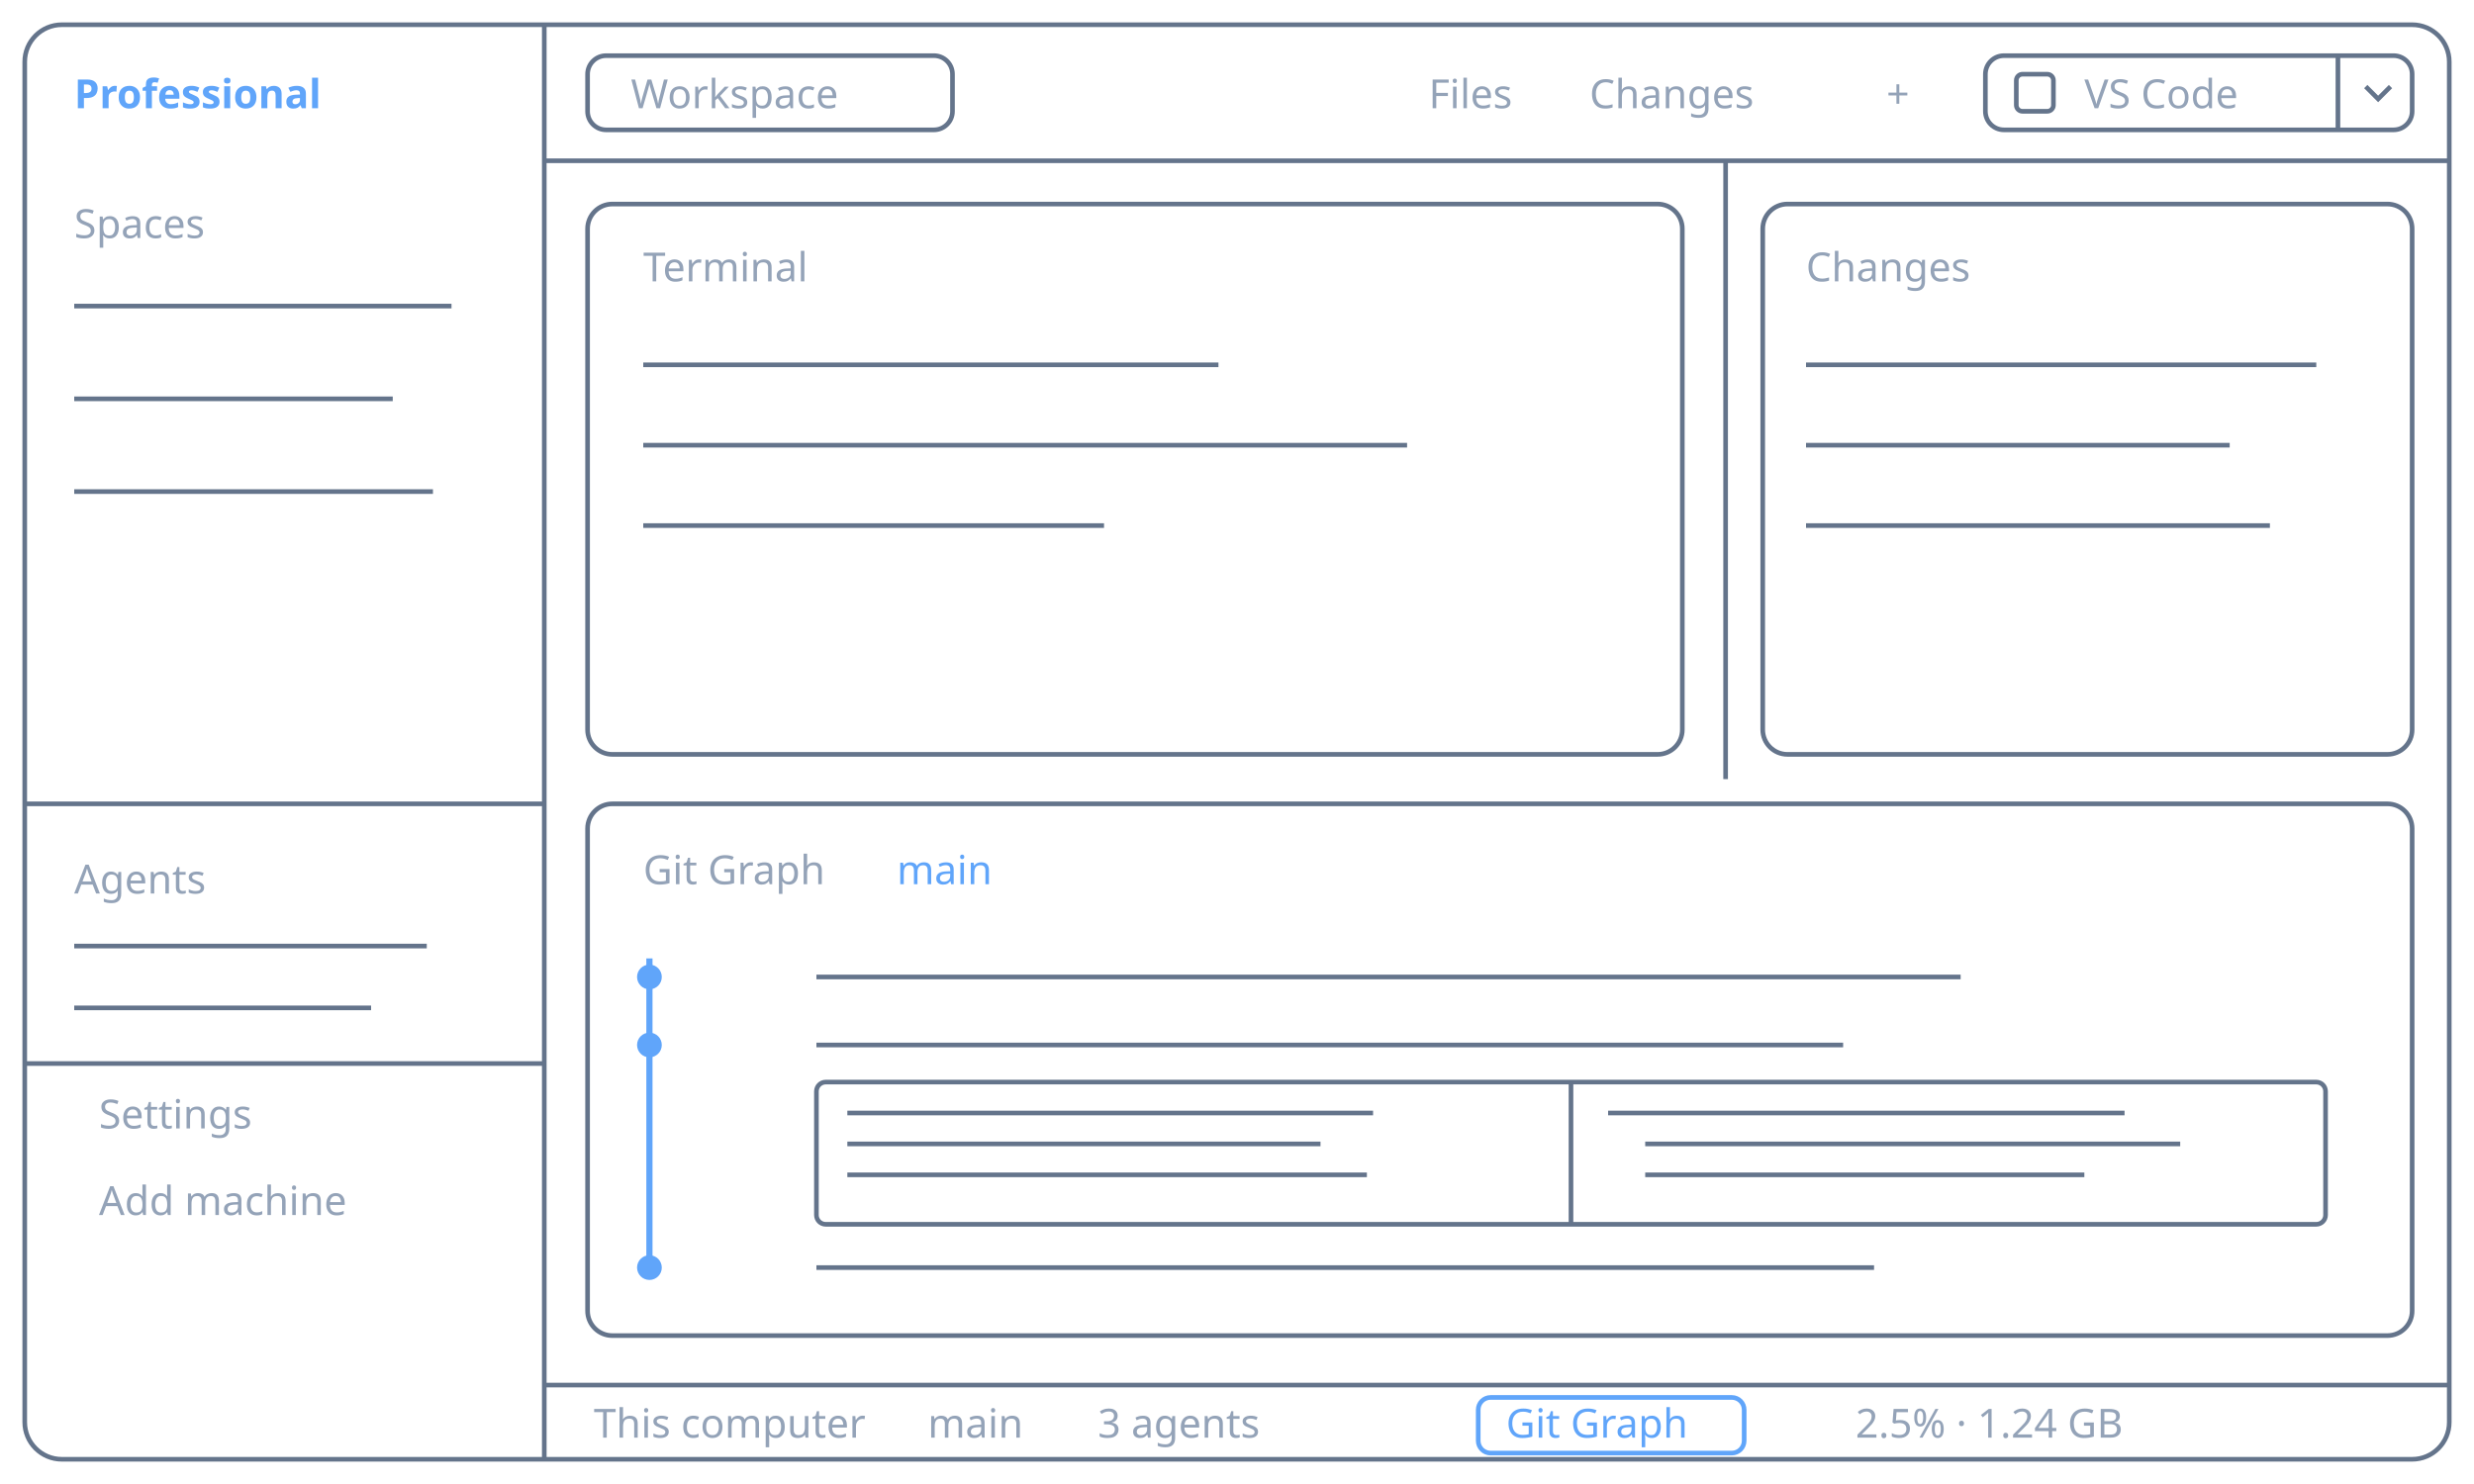
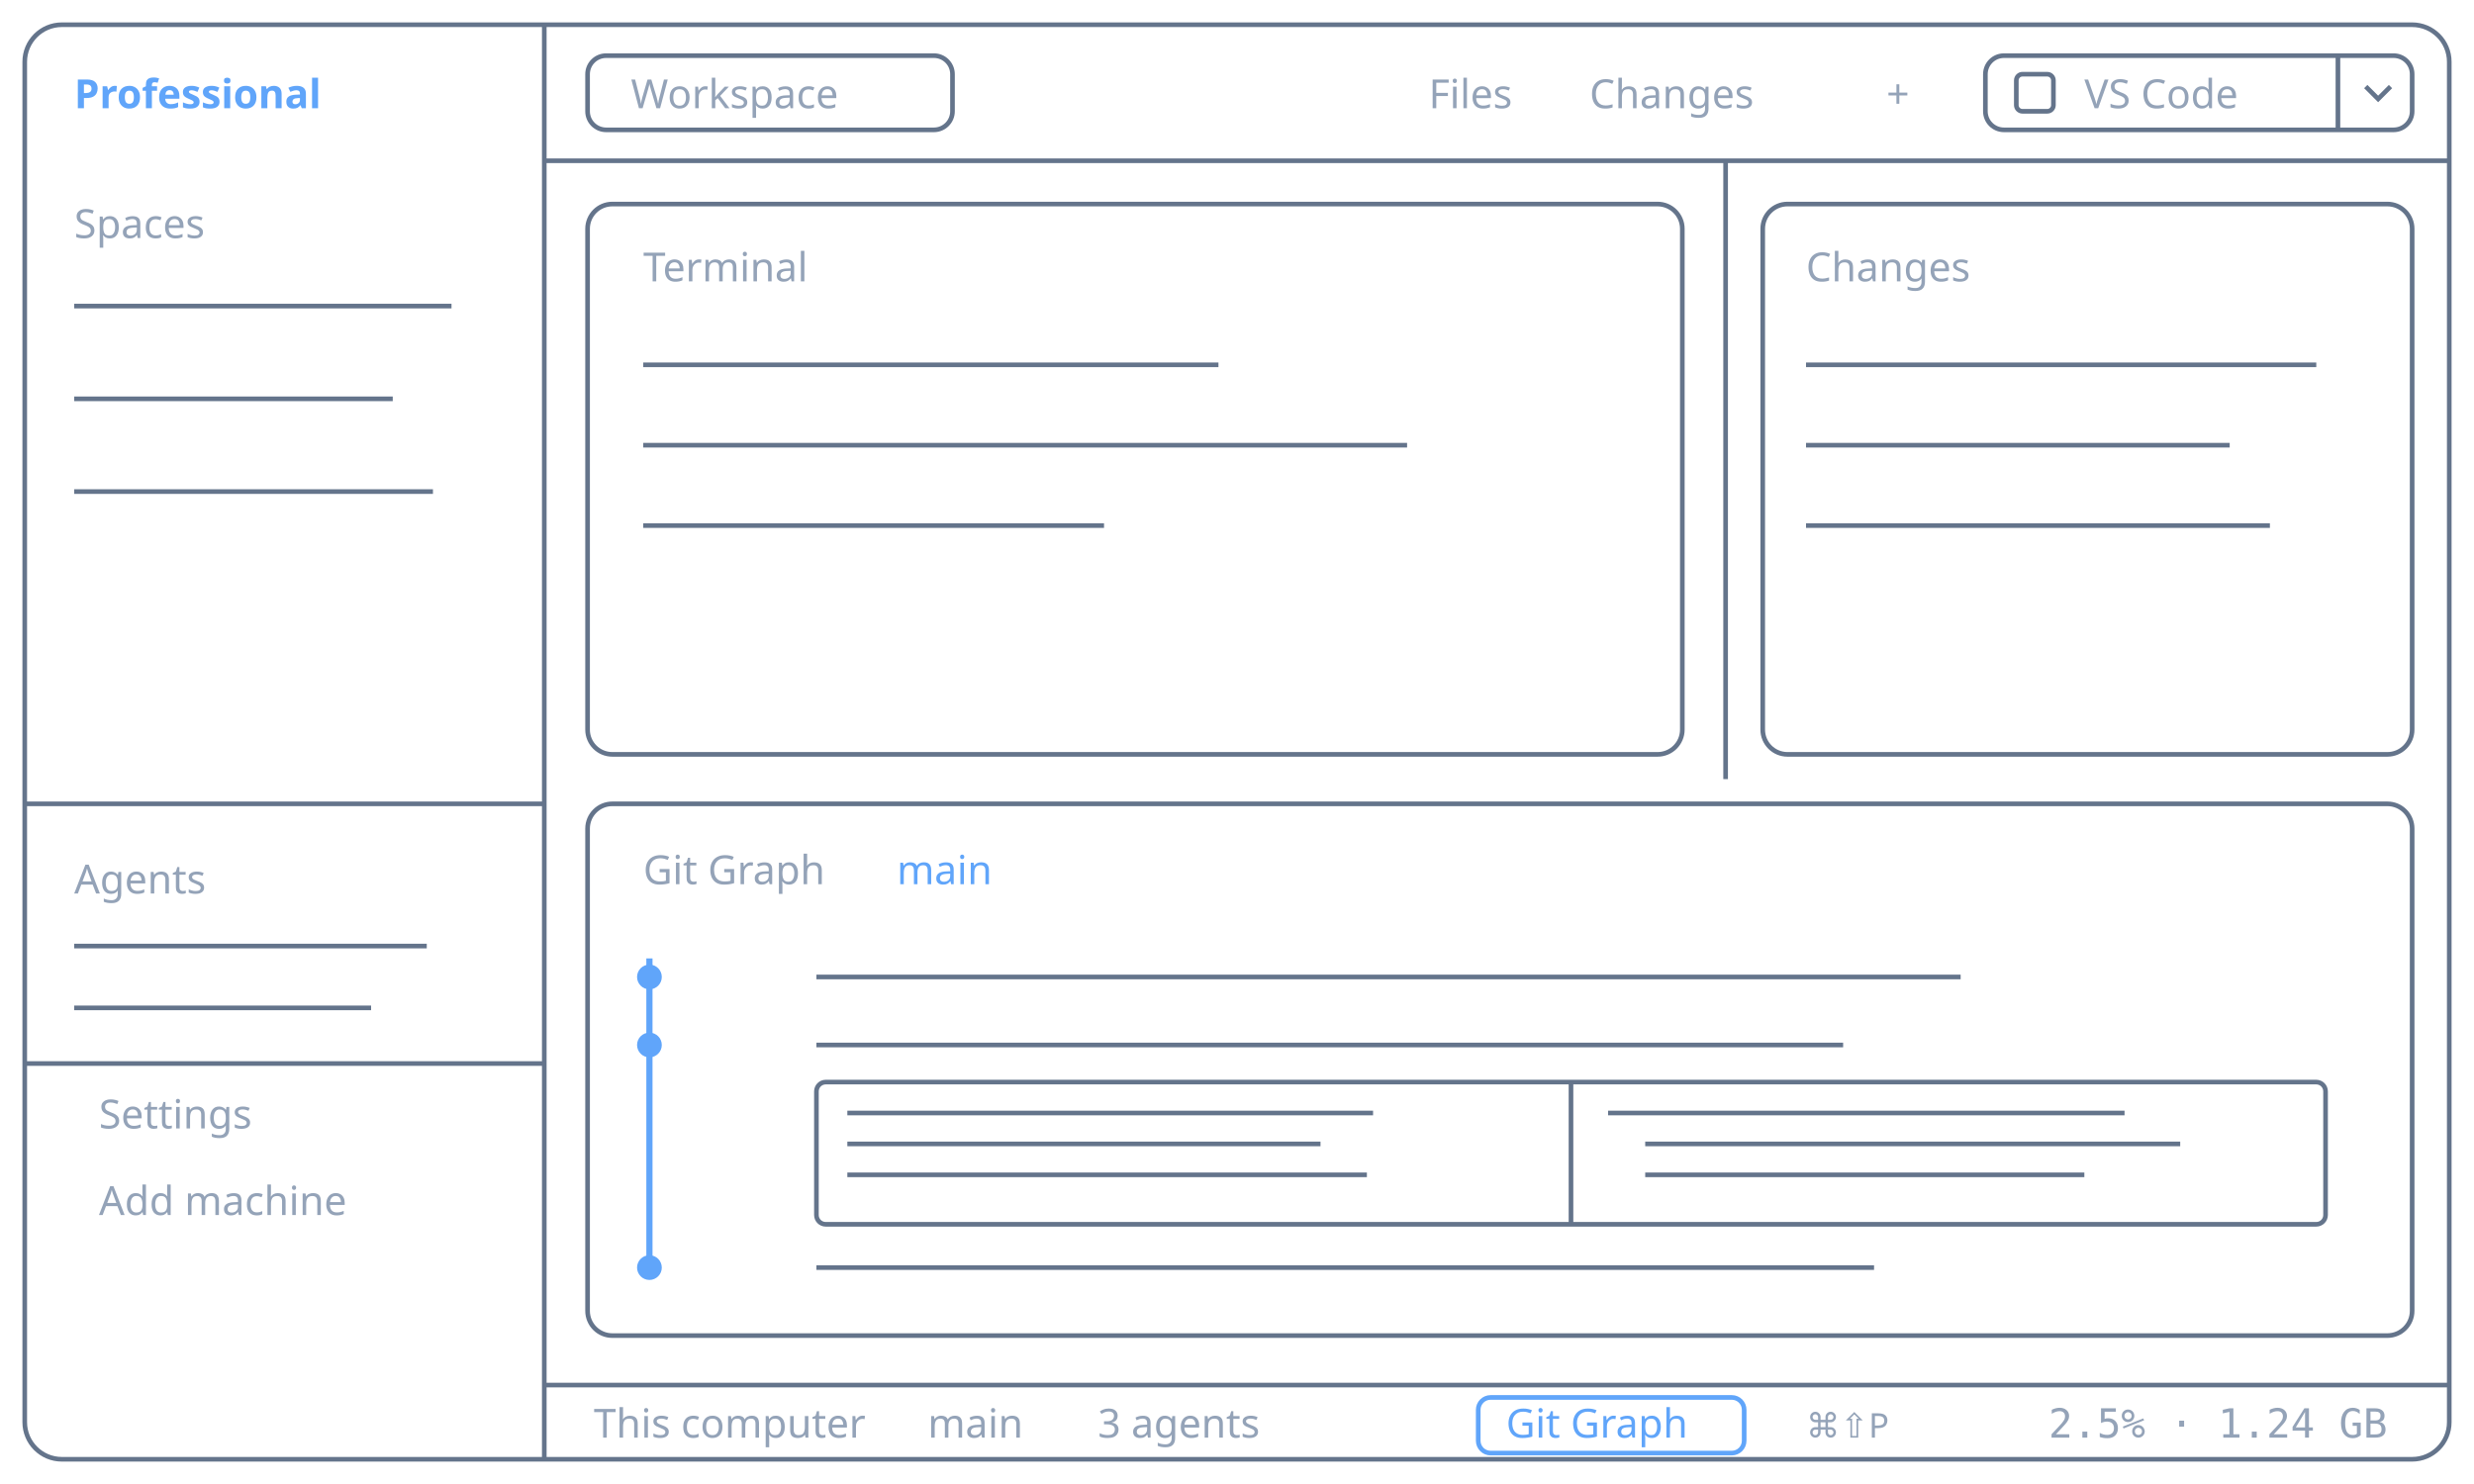
<svg xmlns="http://www.w3.org/2000/svg" viewBox="0 0 800 480" fill="none">
  <g stroke="#64748b" stroke-width="1.5">
    <rect x="8" y="8" width="784" height="464" rx="12" />
    <path d="M176 8v464M176 52h616M176 448h616M558 52v200M8 260h168M8 344h168" />
    <rect x="190" y="66" width="354" height="178" rx="8" />
    <rect x="570" y="66" width="210" height="178" rx="8" />
    <rect x="190" y="260" width="590" height="172" rx="8" />
    <rect x="190" y="18" width="118" height="24" rx="6" />
    <rect x="642" y="18" width="138" height="24" rx="6" />
    <rect x="652" y="24" width="12" height="12" rx="2" />
    <path d="M756 18v24m9-14 4 4 4-4" />
    <rect x="478" y="452" width="86" height="18" rx="4" stroke="#60a5fa" />
    <path d="M210 310v100" stroke="#60a5fa" stroke-width="2" />
    <g fill="#60a5fa" stroke="none">
      <circle cx="210" cy="316" r="4" />
      <circle cx="210" cy="338" r="4" />
      <circle cx="210" cy="410" r="4" />
    </g>
    <path d="M264 316h370m-370 22h332m-332 72h342M24 99h122M24 129h103M24 159h116M24 306h114M24 326h96M208 118h186m-186 26h247m-247 26h149M584 118h165m-165 26h137m-137 26h150" />
    <rect x="264" y="350" width="488" height="46" rx="3" />
    <path d="M508 350v46M274 360h170m-170 10h153m-153 10h168M520 360h167m-155 10h173m-173 10h142" />
  </g>
  <g fill="#94a3b8" font-family="sans-serif" font-size="13">
    <text x="24" y="35" fill="#60a5fa" font-weight="600">Professional</text>
    <text x="24" y="77">Spaces</text>
    <text x="24" y="289">Agents</text>
    <text x="204" y="35">Workspace</text>
    <text x="462" y="35">Files</text>
    <text x="514" y="35">Changes</text>
    <text x="610" y="35">+</text>
    <text x="674" y="35">VS Code</text>
    <text x="32" y="365">Settings</text>
    <text x="32" y="393">Add machine</text>
    <text x="208" y="91">Terminal</text>
    <text x="584" y="91">Changes</text>
    <text x="208" y="286">Git Graph</text>
    <text x="290" y="286" fill="#60a5fa">main</text>
    <text x="192" y="465">This computer</text>
    <text x="300" y="465">main</text>
    <text x="355" y="465">3 agents</text>
    <text x="487" y="465" fill="#60a5fa">Git Graph</text>
-     <text x="600" y="465">2.5% · 1.24 GB</text>
+     <text x="584" y="465" font-size="11">⌘⇧P</text>
+     <text x="772" y="465" text-anchor="end" font-family="monospace">2.5% · 1.24 GB</text>
  </g>
</svg>
